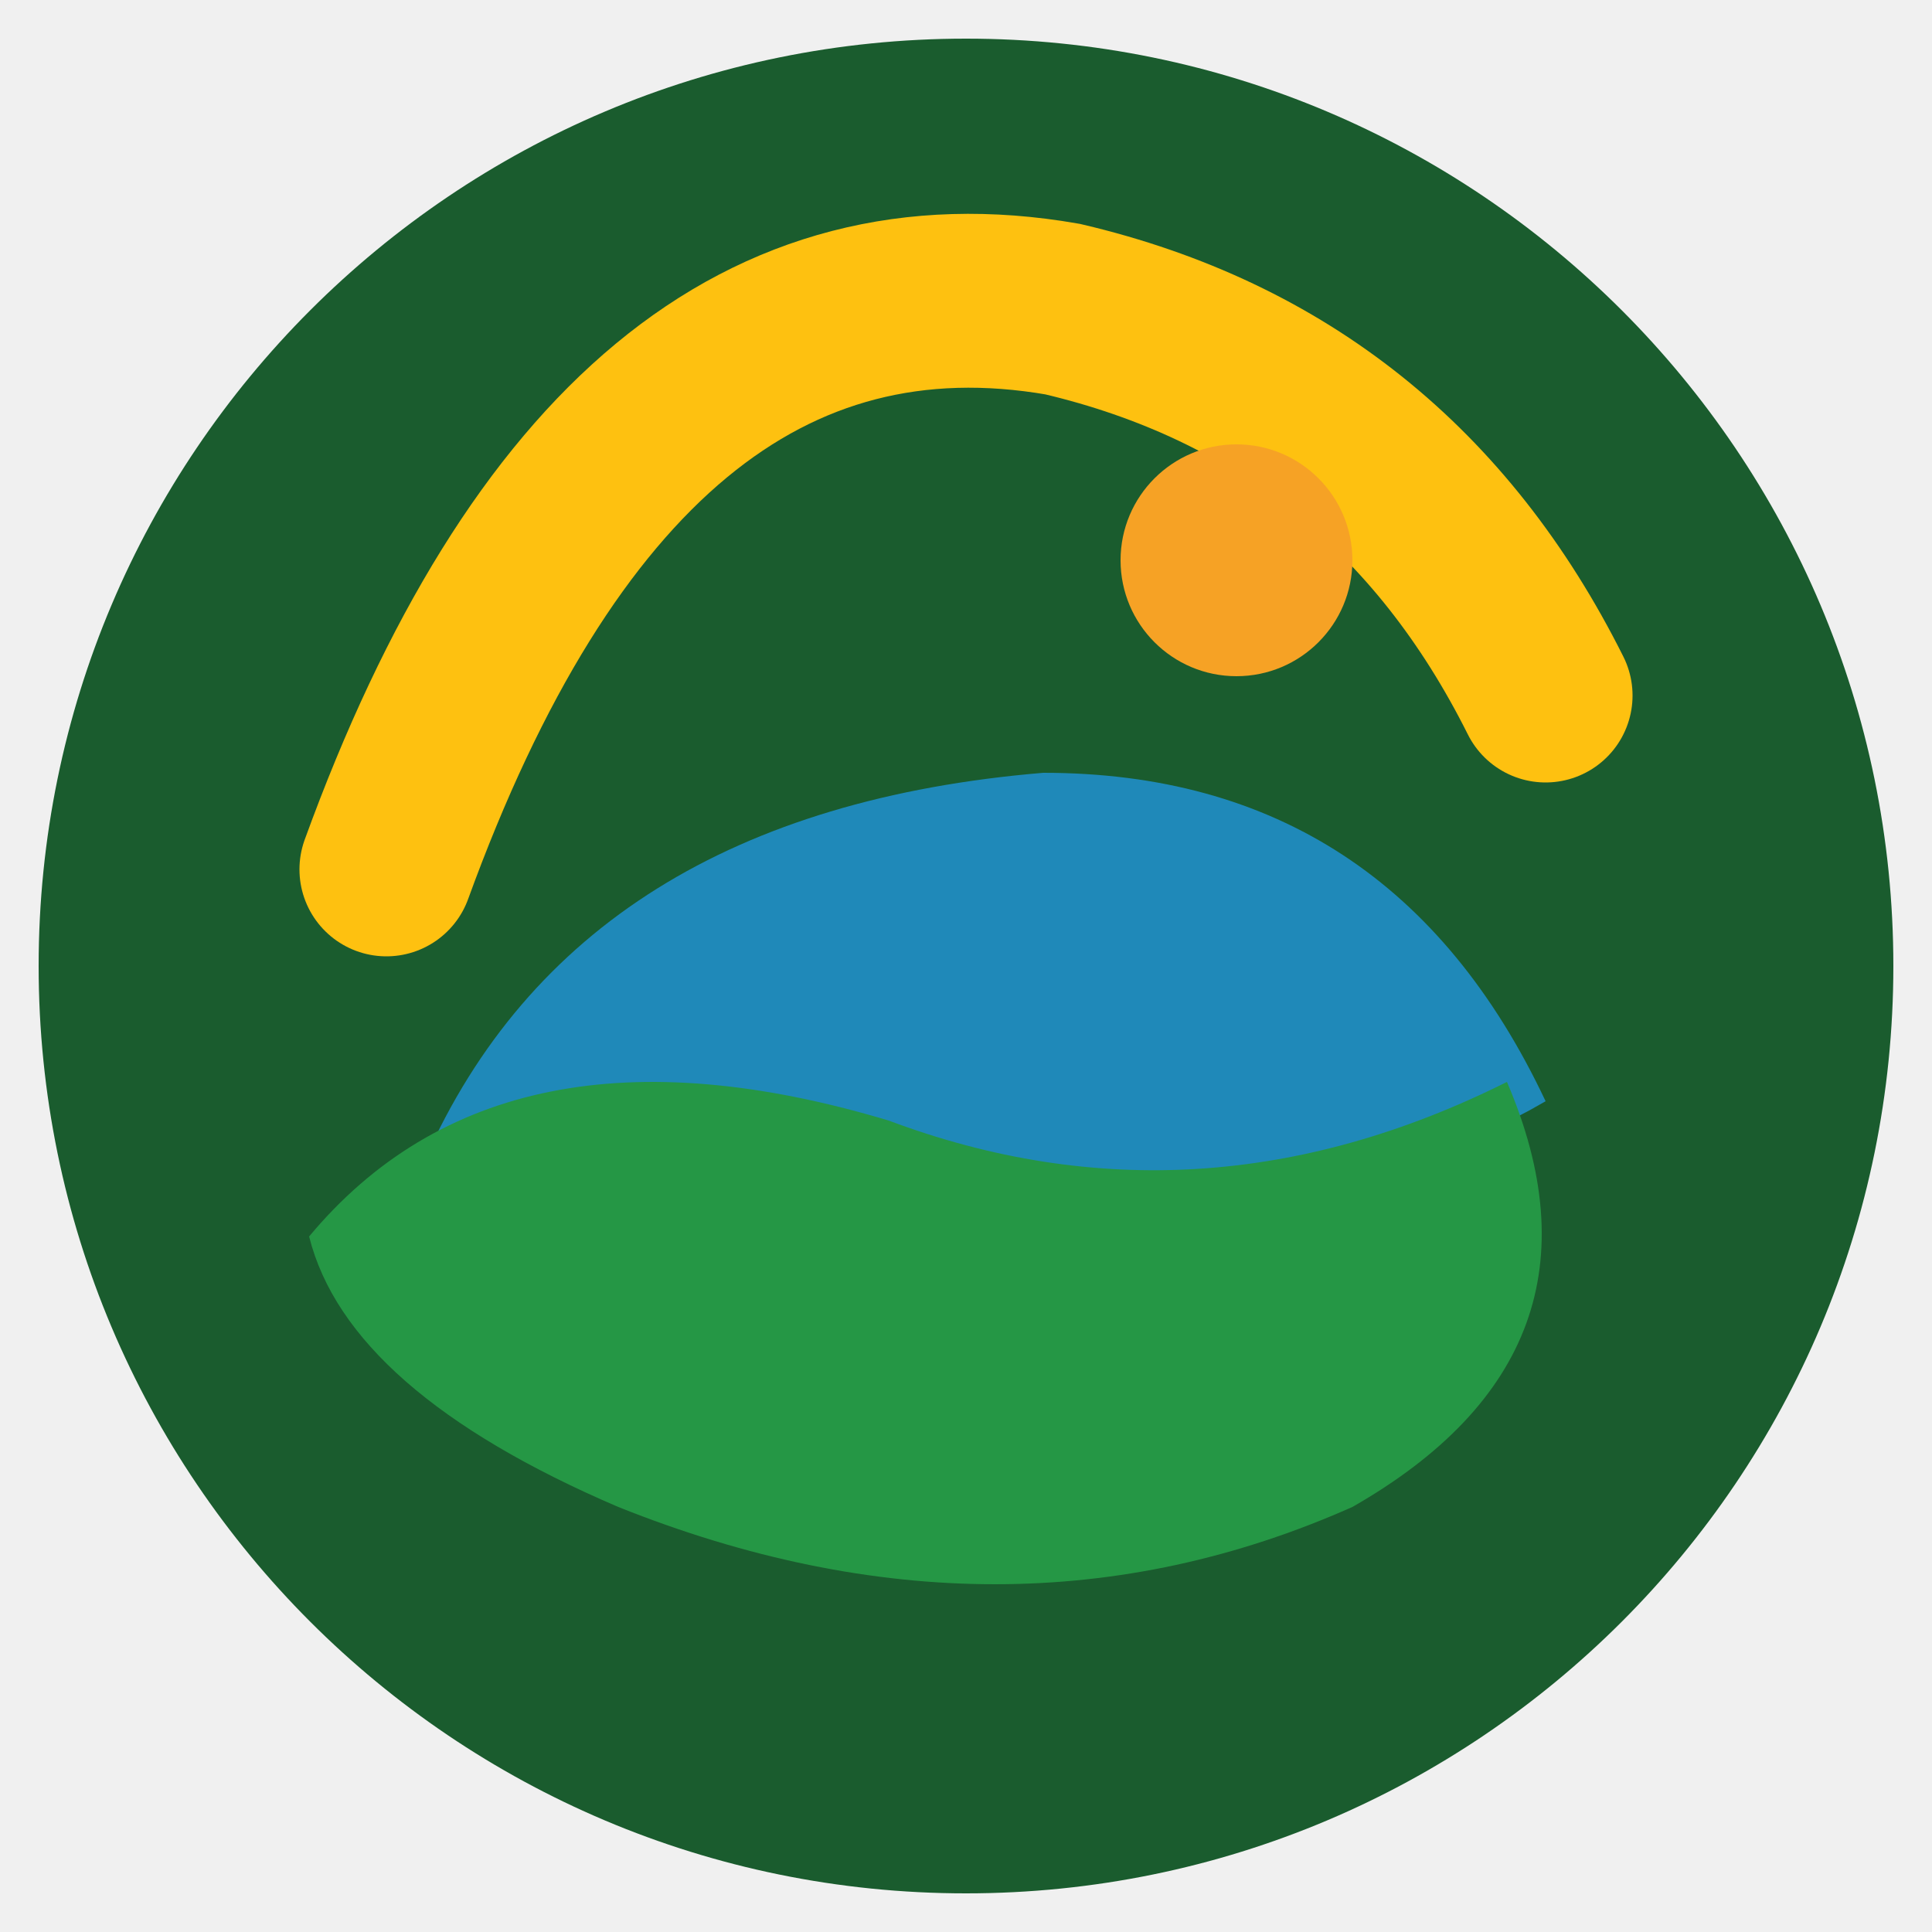
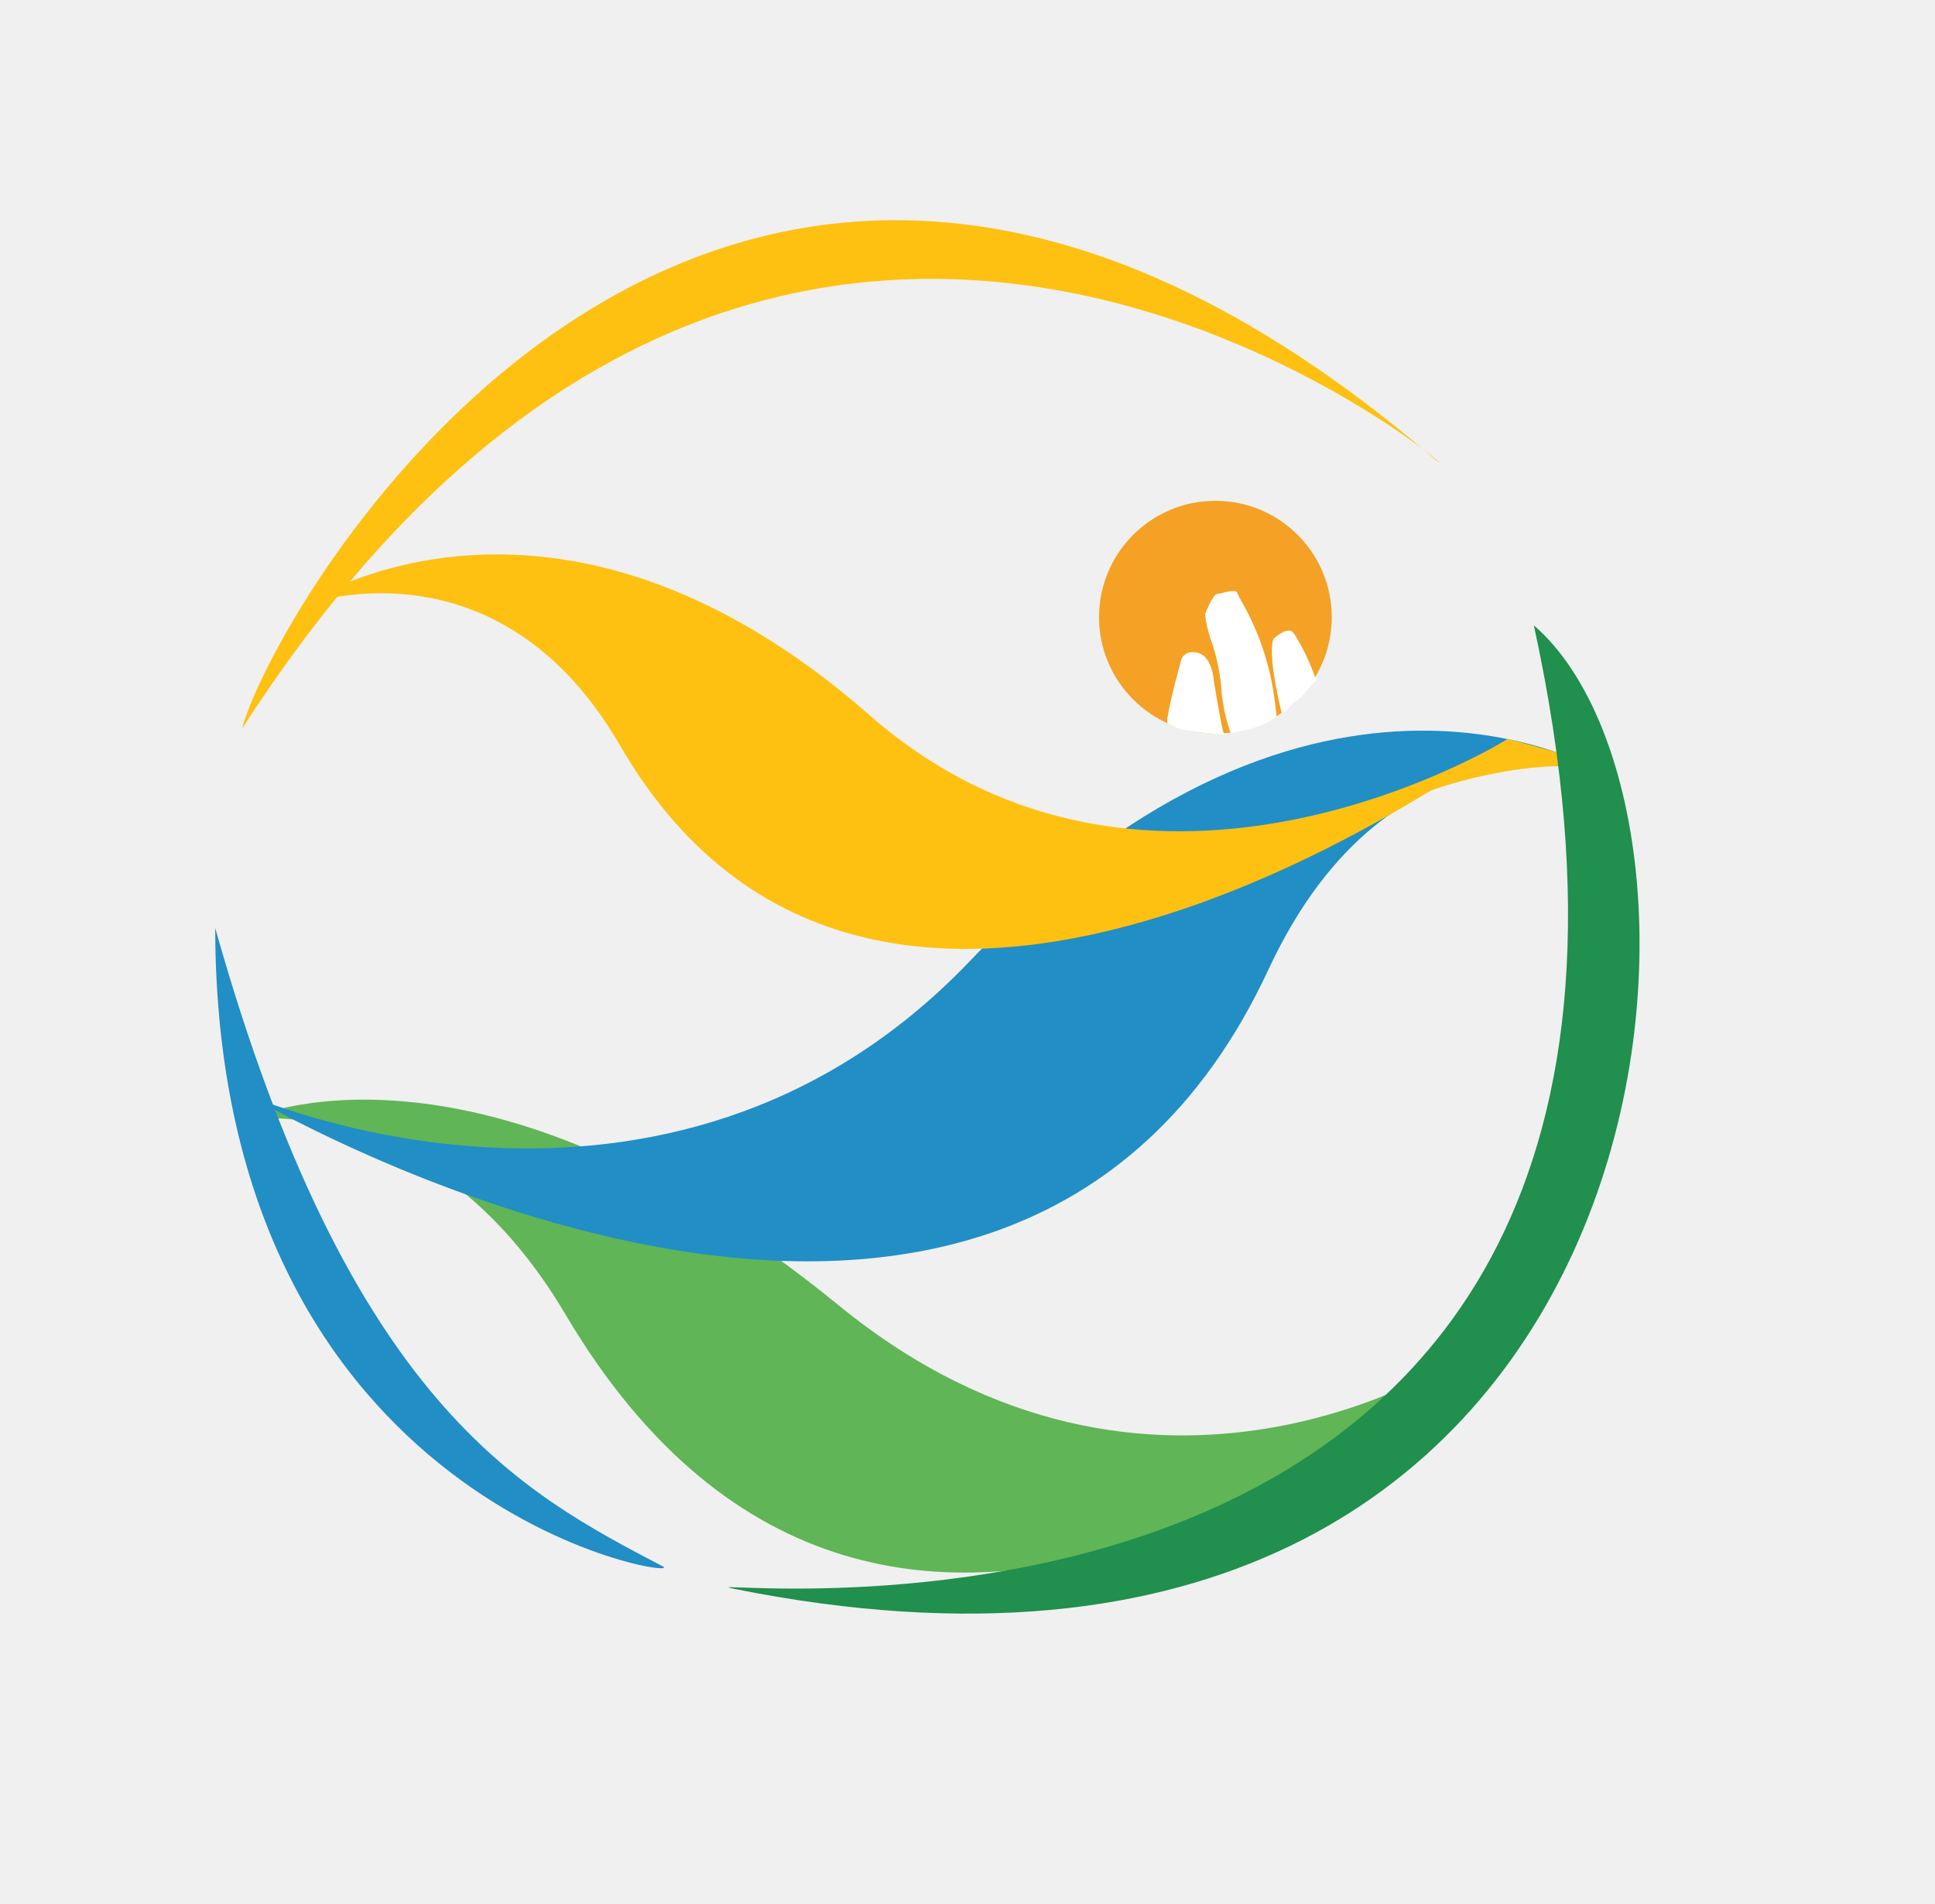
- <svg xmlns="http://www.w3.org/2000/svg" viewBox="0 0 100 100">
-   <circle cx="50" cy="50" r="48" fill="#1A5C2E" />
-   <path d="M 20 45 Q 32 12 55 16 Q 72 20 80 36" stroke="#FEC110" stroke-width="9" stroke-linecap="round" fill="none" />
-   <circle cx="64" cy="29" r="6" fill="#F6A225" />
-   <path d="M 22 60 Q 30 42 54 40 Q 72 40 80 57 Q 68 64 52 60 Q 36 57 22 60Z" fill="#1F8EC8" opacity="0.9" />
-   <path d="M 16 64 Q 26 52 46 58 Q 62 64 78 56 Q 84 70 70 78 Q 52 86 32 78 Q 18 72 16 64Z" fill="#259745" />
+ <svg xmlns="http://www.w3.org/2000/svg" id="Layer_1" data-name="Layer 1" viewBox="0 0 373.5 367.5">
+   <defs>
+     <style>.cls-1,.cls-2,.cls-5,.cls-6{fill:none;}.cls-15,.cls-2,.cls-3,.cls-4,.cls-7{stroke:#231f20;}.cls-15,.cls-2,.cls-3,.cls-4,.cls-5,.cls-6,.cls-7{stroke-miterlimit:10;}.cls-3{fill:#618266;}.cls-4{fill:#b8cbd5;}.cls-5{stroke:#e7e639;}.cls-6{stroke:#b3b5b8;}.cls-7{fill:#00bdf2;opacity:0.52;}.cls-8{fill:#60b556;}.cls-9{fill:#218ec6;}.cls-10{fill:#f4a125;}.cls-11{fill:#006838;}.cls-12{fill:#fec111;}.cls-13{fill:#fcc114;}.cls-14{fill:#218f4d;}.cls-15,.cls-16{fill:#fff;}</style>
+   </defs>
+   <rect class="cls-1" width="373.5" height="367.5" />
+   <path class="cls-2" d="M302.43,355" transform="translate(-138.62 -219)" />
+   <path class="cls-2" d="M325.37,363.68" transform="translate(-138.62 -219)" />
+   <path class="cls-2" d="M310.07,355" transform="translate(-138.62 -219)" />
+   <path class="cls-3" d="M328.23,340.74" transform="translate(-138.62 -219)" />
+   <path class="cls-2" d="M299.73,359.86" transform="translate(-138.62 -219)" />
+   <path class="cls-4" d="M365.77,332.05" transform="translate(-138.62 -219)" />
+   <path class="cls-2" d="M388.71,340.74" transform="translate(-138.62 -219)" />
+   <path class="cls-4" d="M373.41,332.05" transform="translate(-138.62 -219)" />
+   <path class="cls-2" d="M227.49,387.9" transform="translate(-138.62 -219)" />
+   <path class="cls-2" d="M221.87,386.49" transform="translate(-138.62 -219)" />
+   <path class="cls-2" d="M220.61,385.38" transform="translate(-138.62 -219)" />
+   <path class="cls-2" d="M218.32,382.19" transform="translate(-138.62 -219)" />
+   <path class="cls-2" d="M217.93,376" transform="translate(-138.62 -219)" />
+   <path class="cls-2" d="M225.6,390.44" transform="translate(-138.62 -219)" />
+   <path class="cls-2" d="M217.87,375.86" transform="translate(-138.62 -219)" />
+   <path class="cls-2" d="M218,375.8" transform="translate(-138.62 -219)" />
+   <path class="cls-5" d="M348.05,417.79" transform="translate(-138.62 -219)" />
+   <path class="cls-5" d="M355.61,383.56" transform="translate(-138.62 -219)" />
+   <path class="cls-2" d="M227.8,468.88" transform="translate(-138.62 -219)" />
+   <path class="cls-2" d="M218.42,444.12" transform="translate(-138.62 -219)" />
+   <path class="cls-6" d="M205,372.65" transform="translate(-138.62 -219)" />
+   <path class="cls-2" d="M207.65,372.08" transform="translate(-138.62 -219)" />
+   <path class="cls-6" d="M209.42,371.65" transform="translate(-138.62 -219)" />
+   <path class="cls-2" d="M266.55,371.83" transform="translate(-138.62 -219)" />
+   <path class="cls-7" d="M212.09,371.65" transform="translate(-138.62 -219)" />
+   <path class="cls-7" d="M212.2,373.79" transform="translate(-138.62 -219)" />
+   <path class="cls-2" d="M280.06,444.12" transform="translate(-138.62 -219)" />
+   <path class="cls-8" d="M420,481.27S361.33,520.63,300.55,471c-69.91-57.06-114.35-35.9-114.35-35.9s35.93-5.75,61.57,37.62C311,579.62,420,481.27,420,481.27Z" transform="translate(-138.62 -219)" />
+   <path class="cls-9" d="M180.16,398.13c25.9,92,59.27,109,86.39,123.22C272.25,524.35,180.29,511,180.16,398.13Z" transform="translate(-138.62 -219)" />
+   <circle class="cls-10" cx="234.6" cy="119.13" r="22.46" />
+   <path class="cls-11" d="M367.73,271.4" transform="translate(-138.62 -219)" />
+   <path class="cls-11" d="M276.38,264.63" transform="translate(-138.62 -219)" />
+   <path class="cls-12" d="M185.31,359.7c6.58-24.45,91.07-170.41,228.93-53.19C436.35,325.31,294.77,189.43,185.31,359.7Z" transform="translate(-138.62 -219)" />
+   <path class="cls-9" d="M186.2,430.23s80.7,36.08,139.73-25.82c67-70.23,122.53-36.07,122.53-36.07s-41.23-13.29-65,37.81C332,516.85,186.2,430.23,186.2,430.23Z" transform="translate(-138.62 -219)" />
+   <path class="cls-13" d="M414.24,371.78c11.2-7.79,15.44-10.14,15.44-10.14s26.5,7,17.63,5.7C431.93,365.08,414.24,371.78,414.24,371.78Z" transform="translate(-138.62 -219)" />
+   <path class="cls-12" d="M429.68,361.64s-68.94,43-123.2-4.58c-61.55-53.95-109.55-21.2-109.55-21.2s37.54-14.14,61.35,27C309.87,452,429.68,361.64,429.68,361.64Z" transform="translate(-138.62 -219)" />
+   <path class="cls-14" d="M434.69,339.71c43.49,37.66,28.4,222.58-154.28,186C261.49,522,481.69,555.28,434.69,339.71Z" transform="translate(-138.62 -219)" />
+   <path class="cls-15" d="M415.71,356" transform="translate(-138.62 -219)" />
+   <path class="cls-16" d="M364,358.68s-.72-.11,2.53-11.95a2.21,2.21,0,0,1,1.43-1.74c1.58-.35,4.49-.15,5,5.72,0,0,1.26,7.72,1.84,9.78" transform="translate(-138.62 -219)" />
+   <path class="cls-16" d="M376,360a32.68,32.68,0,0,1-1.67-8.52,37.86,37.86,0,0,0-1.87-8.67,22.83,22.83,0,0,1-1.24-5.25s1.53-3.88,2.28-3.9,3.86-1.21,4-.12,6.29,8.81,7.5,23.71" transform="translate(-138.62 -219)" />
+   <path class="cls-16" d="M386,356.58c-.84-3.56-2.61-11.49-1.56-14.29,0,0,2.72-2.57,3.85-1.16a40.12,40.12,0,0,1,4.18,8.62c.27.81.48.28.06.7-2,2-2.35,3-4,4.12C388.19,354.79,386.15,357.11,386,356.58Z" transform="translate(-138.62 -219)" />
+   <path class="cls-16" d="M376.23,360.49s9.17-1.39,8.65-4.08c-.74-3.86-9,3.29-9,3.29" transform="translate(-138.62 -219)" />
+   <path class="cls-16" d="M374.91,360.76s-10.05-.27-10.83-2.58c-1.3-3.84,10.41,1.64,10.41,1.64" transform="translate(-138.62 -219)" />
+   <path class="cls-16" d="M384.17,357.69s-1.11-3.46.24-1.65-.23,1.62-.23,1.62" transform="translate(-138.62 -219)" />
+   <path class="cls-16" d="M365,359s1.11-3.46-.24-1.65.23,1.62.23,1.62" transform="translate(-138.62 -219)" />
</svg>
